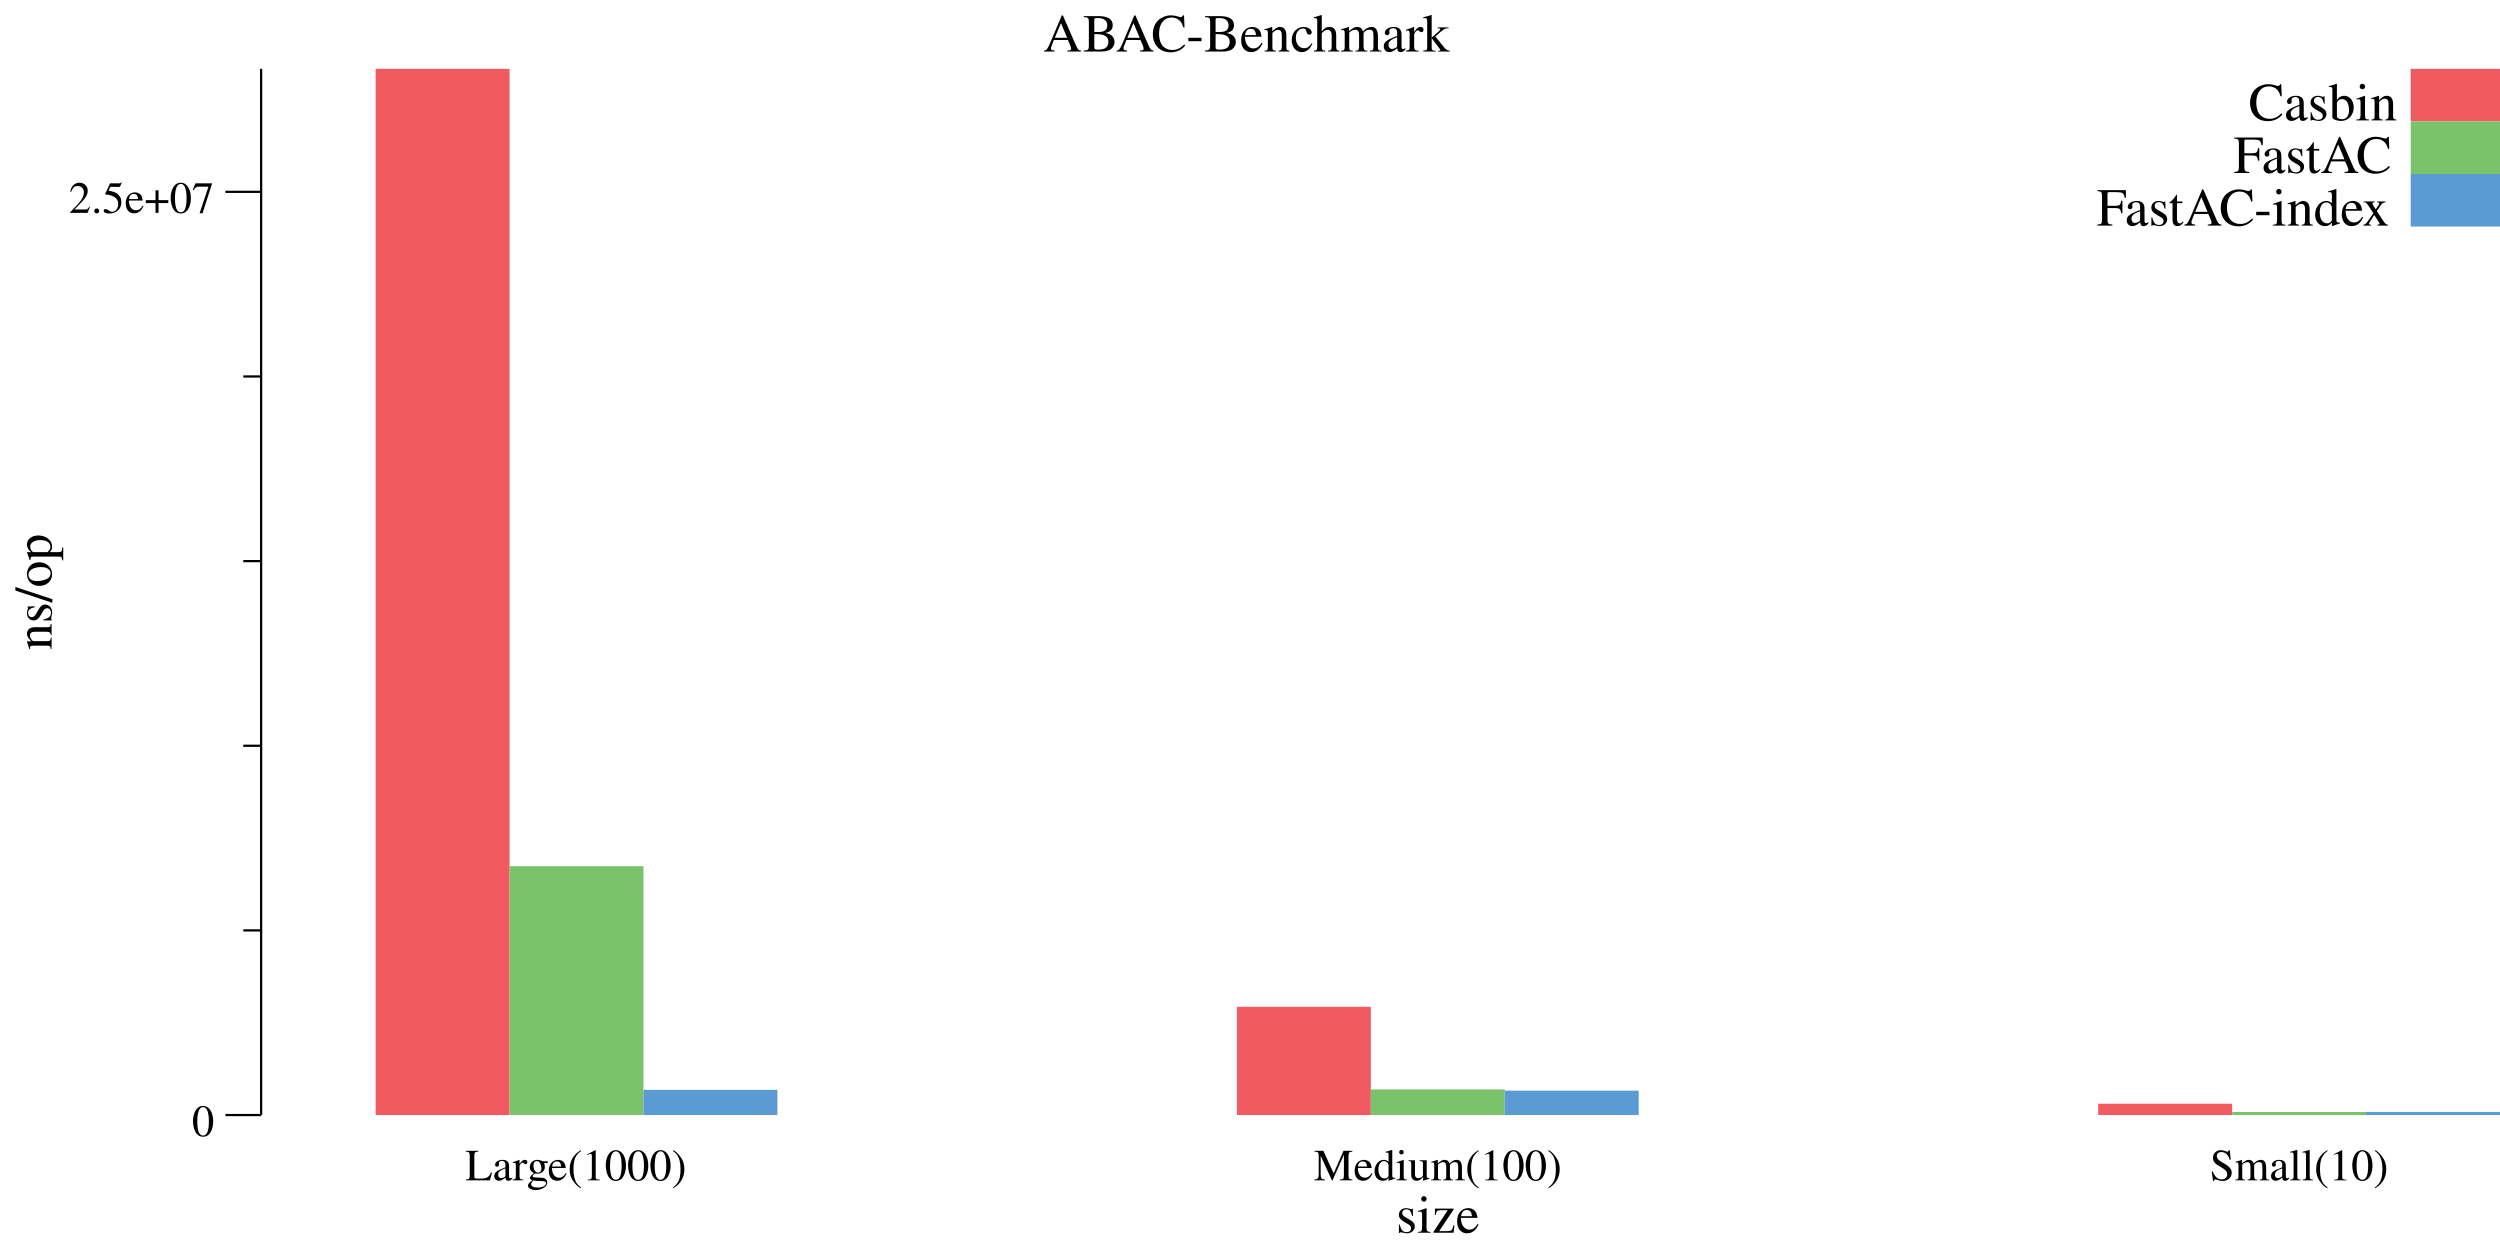
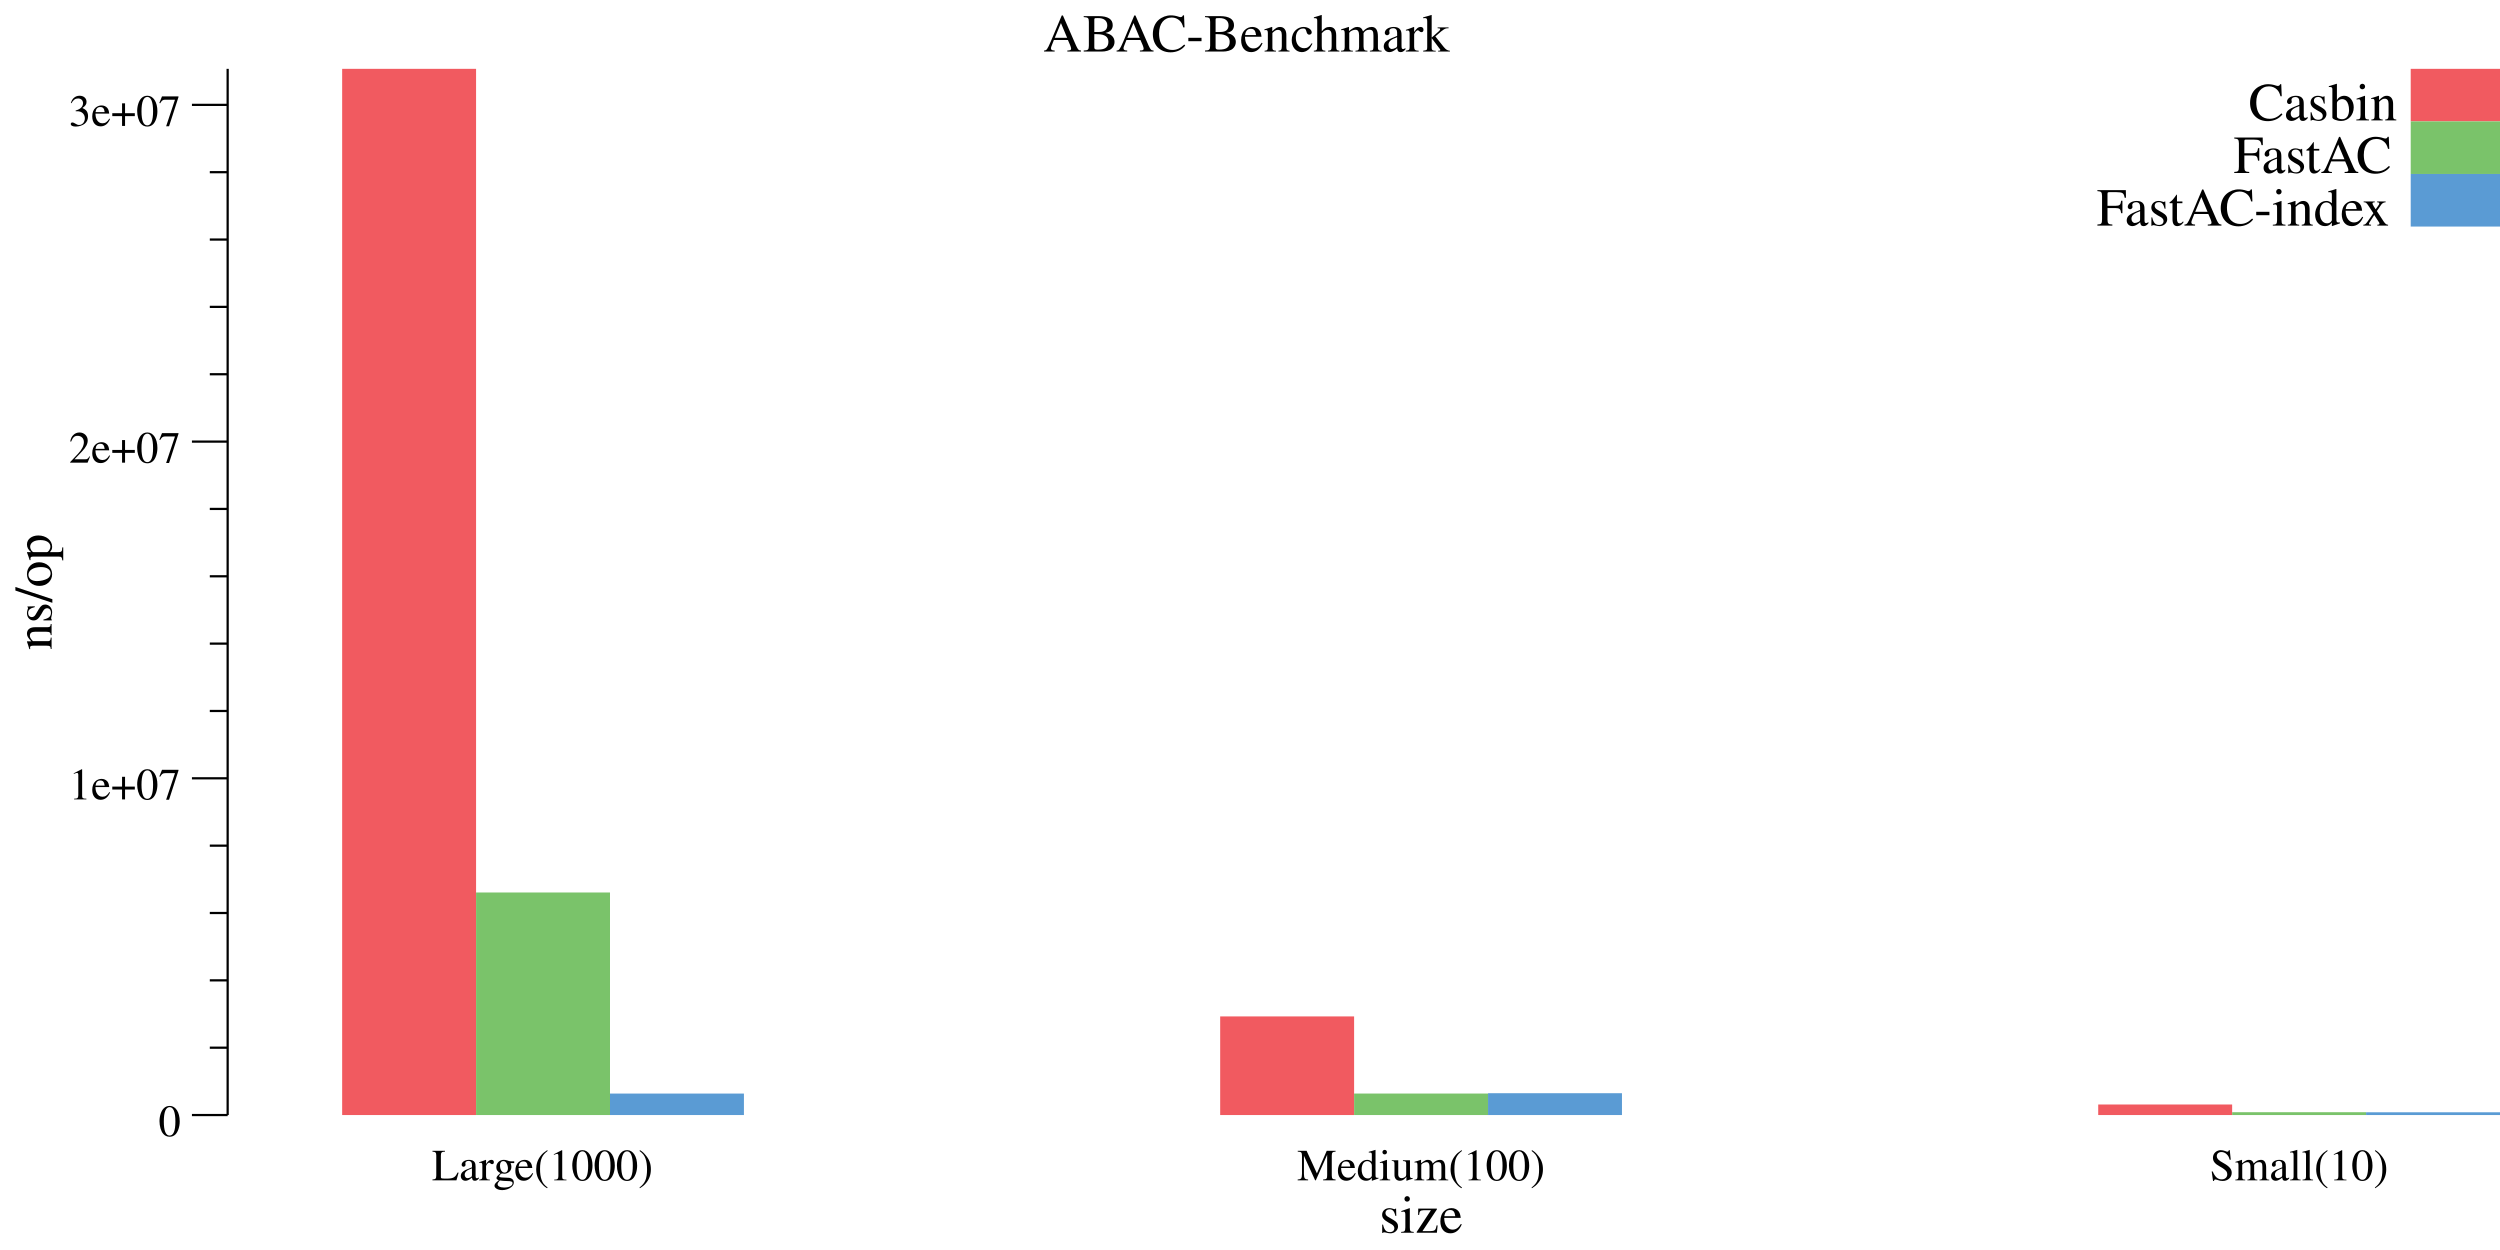
<svg xmlns="http://www.w3.org/2000/svg" width="560pt" height="280pt" viewBox="0 0 560 280">
  <g transform="scale(1, -1) translate(0, -280)">
    <path d="M0,0L560,0L560,280L0,280Z" style="fill:#FFFFFF" />
    <text x="233.68" y="-268.45" transform="scale(1, -1)" style="font-family:Times;font-weight:normal;font-style:normal;font-size:12px">ABAC-Benchmark</text>
-     <text x="312.74" y="-3.861" transform="scale(1, -1)" style="font-family:Times;font-weight:normal;font-style:normal;font-size:12px">size</text>
-     <text x="104.24" y="-15.602" transform="scale(1, -1)" style="font-family:Times;font-weight:normal;font-style:normal;font-size:10px">Large(1000)</text>
-     <text x="294.3" y="-15.602" transform="scale(1, -1)" style="font-family:Times;font-weight:normal;font-style:normal;font-size:10px">Medium(100)</text>
+     <text x="308.99" y="-3.861" transform="scale(1, -1)" style="font-family:Times;font-weight:normal;font-style:normal;font-size:12px">size</text>
+     <text x="96.744" y="-15.602" transform="scale(1, -1)" style="font-family:Times;font-weight:normal;font-style:normal;font-size:10px">Large(1000)</text>
+     <text x="290.55" y="-15.602" transform="scale(1, -1)" style="font-family:Times;font-weight:normal;font-style:normal;font-size:10px">Medium(100)</text>
    <text x="495" y="-15.602" transform="scale(1, -1)" style="font-family:Times;font-weight:normal;font-style:normal;font-size:10px">Small(10)</text>
    <g transform="rotate(90)">
      <text x="134.41" y="11.555" transform="scale(1, -1)" style="font-family:Times;font-weight:normal;font-style:normal;font-size:12px">ns/op</text>
    </g>
-     <text x="42.994" y="-25.509" transform="scale(1, -1)" style="font-family:Times;font-weight:normal;font-style:normal;font-size:10px">0</text>
-     <text x="15.416" y="-232.31" transform="scale(1, -1)" style="font-family:Times;font-weight:normal;font-style:normal;font-size:10px">2.5e+07</text>
-     <path d="M50.494,30.23L58.494,30.23" style="fill:none;stroke:#000000;stroke-width:0.5" />
-     <path d="M50.494,237.03L58.494,237.03" style="fill:none;stroke:#000000;stroke-width:0.5" />
-     <path d="M54.494,71.591L58.494,71.591" style="fill:none;stroke:#000000;stroke-width:0.5" />
-     <path d="M54.494,112.95L58.494,112.95" style="fill:none;stroke:#000000;stroke-width:0.5" />
-     <path d="M54.494,154.31L58.494,154.31" style="fill:none;stroke:#000000;stroke-width:0.5" />
-     <path d="M54.494,195.67L58.494,195.67" style="fill:none;stroke:#000000;stroke-width:0.5" />
-     <path d="M58.494,30.23L58.494,264.58" style="fill:none;stroke:#000000;stroke-width:0.5" />
-     <path d="M84.142,30.23L84.142,264.58L114.14,264.58L114.14,30.23Z" style="fill:#F15A60" />
-     <path d="M277.07,30.23L277.07,54.474L307.07,54.474L307.07,30.23Z" style="fill:#F15A60" />
-     <path d="M470,30.23L470,32.765L500,32.765L500,30.23Z" style="fill:#F15A60" />
-     <path d="M114.14,30.23L114.14,85.974L144.14,85.974L144.14,30.23Z" style="fill:#7AC36A" />
-     <path d="M307.07,30.23L307.07,35.971L337.07,35.971L337.07,30.23Z" style="fill:#7AC36A" />
-     <path d="M500,30.23L500,30.911L530,30.911L530,30.23Z" style="fill:#7AC36A" />
-     <path d="M144.14,30.23L144.14,35.87L174.14,35.87L174.14,30.23Z" style="fill:#5A9BD4" />
-     <path d="M337.07,30.23L337.07,35.69L367.07,35.69L367.07,30.23Z" style="fill:#5A9BD4" />
-     <path d="M530,30.23L530,30.929L560,30.929L560,30.23Z" style="fill:#5A9BD4" />
+     <text x="35.494" y="-25.509" transform="scale(1, -1)" style="font-family:Times;font-weight:normal;font-style:normal;font-size:10px">0</text>
+     <text x="15.416" y="-100.94" transform="scale(1, -1)" style="font-family:Times;font-weight:normal;font-style:normal;font-size:10px">1e+07</text>
+     <text x="15.416" y="-176.36" transform="scale(1, -1)" style="font-family:Times;font-weight:normal;font-style:normal;font-size:10px">2e+07</text>
+     <text x="15.416" y="-251.79" transform="scale(1, -1)" style="font-family:Times;font-weight:normal;font-style:normal;font-size:10px">3e+07</text>
+     <path d="M42.994,30.23L50.994,30.23" style="fill:none;stroke:#000000;stroke-width:0.5" />
+     <path d="M42.994,105.66L50.994,105.66" style="fill:none;stroke:#000000;stroke-width:0.5" />
+     <path d="M42.994,181.08L50.994,181.08" style="fill:none;stroke:#000000;stroke-width:0.5" />
+     <path d="M42.994,256.51L50.994,256.51" style="fill:none;stroke:#000000;stroke-width:0.5" />
+     <path d="M46.994,45.316L50.994,45.316" style="fill:none;stroke:#000000;stroke-width:0.5" />
+     <path d="M46.994,60.401L50.994,60.401" style="fill:none;stroke:#000000;stroke-width:0.5" />
+     <path d="M46.994,75.487L50.994,75.487" style="fill:none;stroke:#000000;stroke-width:0.5" />
+     <path d="M46.994,90.572L50.994,90.572" style="fill:none;stroke:#000000;stroke-width:0.5" />
+     <path d="M46.994,120.74L50.994,120.74" style="fill:none;stroke:#000000;stroke-width:0.5" />
+     <path d="M46.994,135.83L50.994,135.83" style="fill:none;stroke:#000000;stroke-width:0.5" />
+     <path d="M46.994,150.91L50.994,150.91" style="fill:none;stroke:#000000;stroke-width:0.5" />
+     <path d="M46.994,166L50.994,166" style="fill:none;stroke:#000000;stroke-width:0.5" />
+     <path d="M46.994,196.17L50.994,196.17" style="fill:none;stroke:#000000;stroke-width:0.5" />
+     <path d="M46.994,211.26L50.994,211.26" style="fill:none;stroke:#000000;stroke-width:0.5" />
+     <path d="M46.994,226.34L50.994,226.34" style="fill:none;stroke:#000000;stroke-width:0.5" />
+     <path d="M46.994,241.43L50.994,241.43" style="fill:none;stroke:#000000;stroke-width:0.5" />
+     <path d="M50.994,30.23L50.994,264.58" style="fill:none;stroke:#000000;stroke-width:0.5" />
+     <path d="M76.642,30.23L76.642,264.58L106.64,264.58L106.64,30.23Z" style="fill:#F15A60" />
+     <path d="M273.32,30.23L273.32,52.322L303.32,52.322L303.32,30.23Z" style="fill:#F15A60" />
+     <path d="M470,30.23L470,32.592L500,32.592L500,30.23Z" style="fill:#F15A60" />
+     <path d="M106.64,30.23L106.64,80.082L136.64,80.082L136.64,30.23Z" style="fill:#7AC36A" />
+     <path d="M303.32,30.23L303.32,35.046L333.32,35.046L333.32,30.23Z" style="fill:#7AC36A" />
+     <path d="M500,30.23L500,30.866L530,30.866L530,30.23Z" style="fill:#7AC36A" />
+     <path d="M136.64,30.23L136.64,35.041L166.64,35.041L166.64,30.23Z" style="fill:#5A9BD4" />
+     <path d="M333.32,30.23L333.32,35.121L363.32,35.121L363.32,30.23Z" style="fill:#5A9BD4" />
+     <path d="M530,30.23L530,30.849L560,30.849L560,30.23Z" style="fill:#5A9BD4" />
    <path d="M540,252.81L540,264.58L560,264.58L560,252.81Z" style="fill:#F15A60" />
    <text x="503.67" y="-253.03" transform="scale(1, -1)" style="font-family:Times;font-weight:normal;font-style:normal;font-size:12px">Casbin</text>
    <path d="M540,241.03L540,252.81L560,252.81L560,241.03Z" style="fill:#7AC36A" />
    <text x="500.33" y="-241.25" transform="scale(1, -1)" style="font-family:Times;font-weight:normal;font-style:normal;font-size:12px">FastAC</text>
    <path d="M540,229.25L540,241.03L560,241.03L560,229.25Z" style="fill:#5A9BD4" />
    <text x="469.67" y="-229.47" transform="scale(1, -1)" style="font-family:Times;font-weight:normal;font-style:normal;font-size:12px">FastAC-index</text>
  </g>
</svg>
